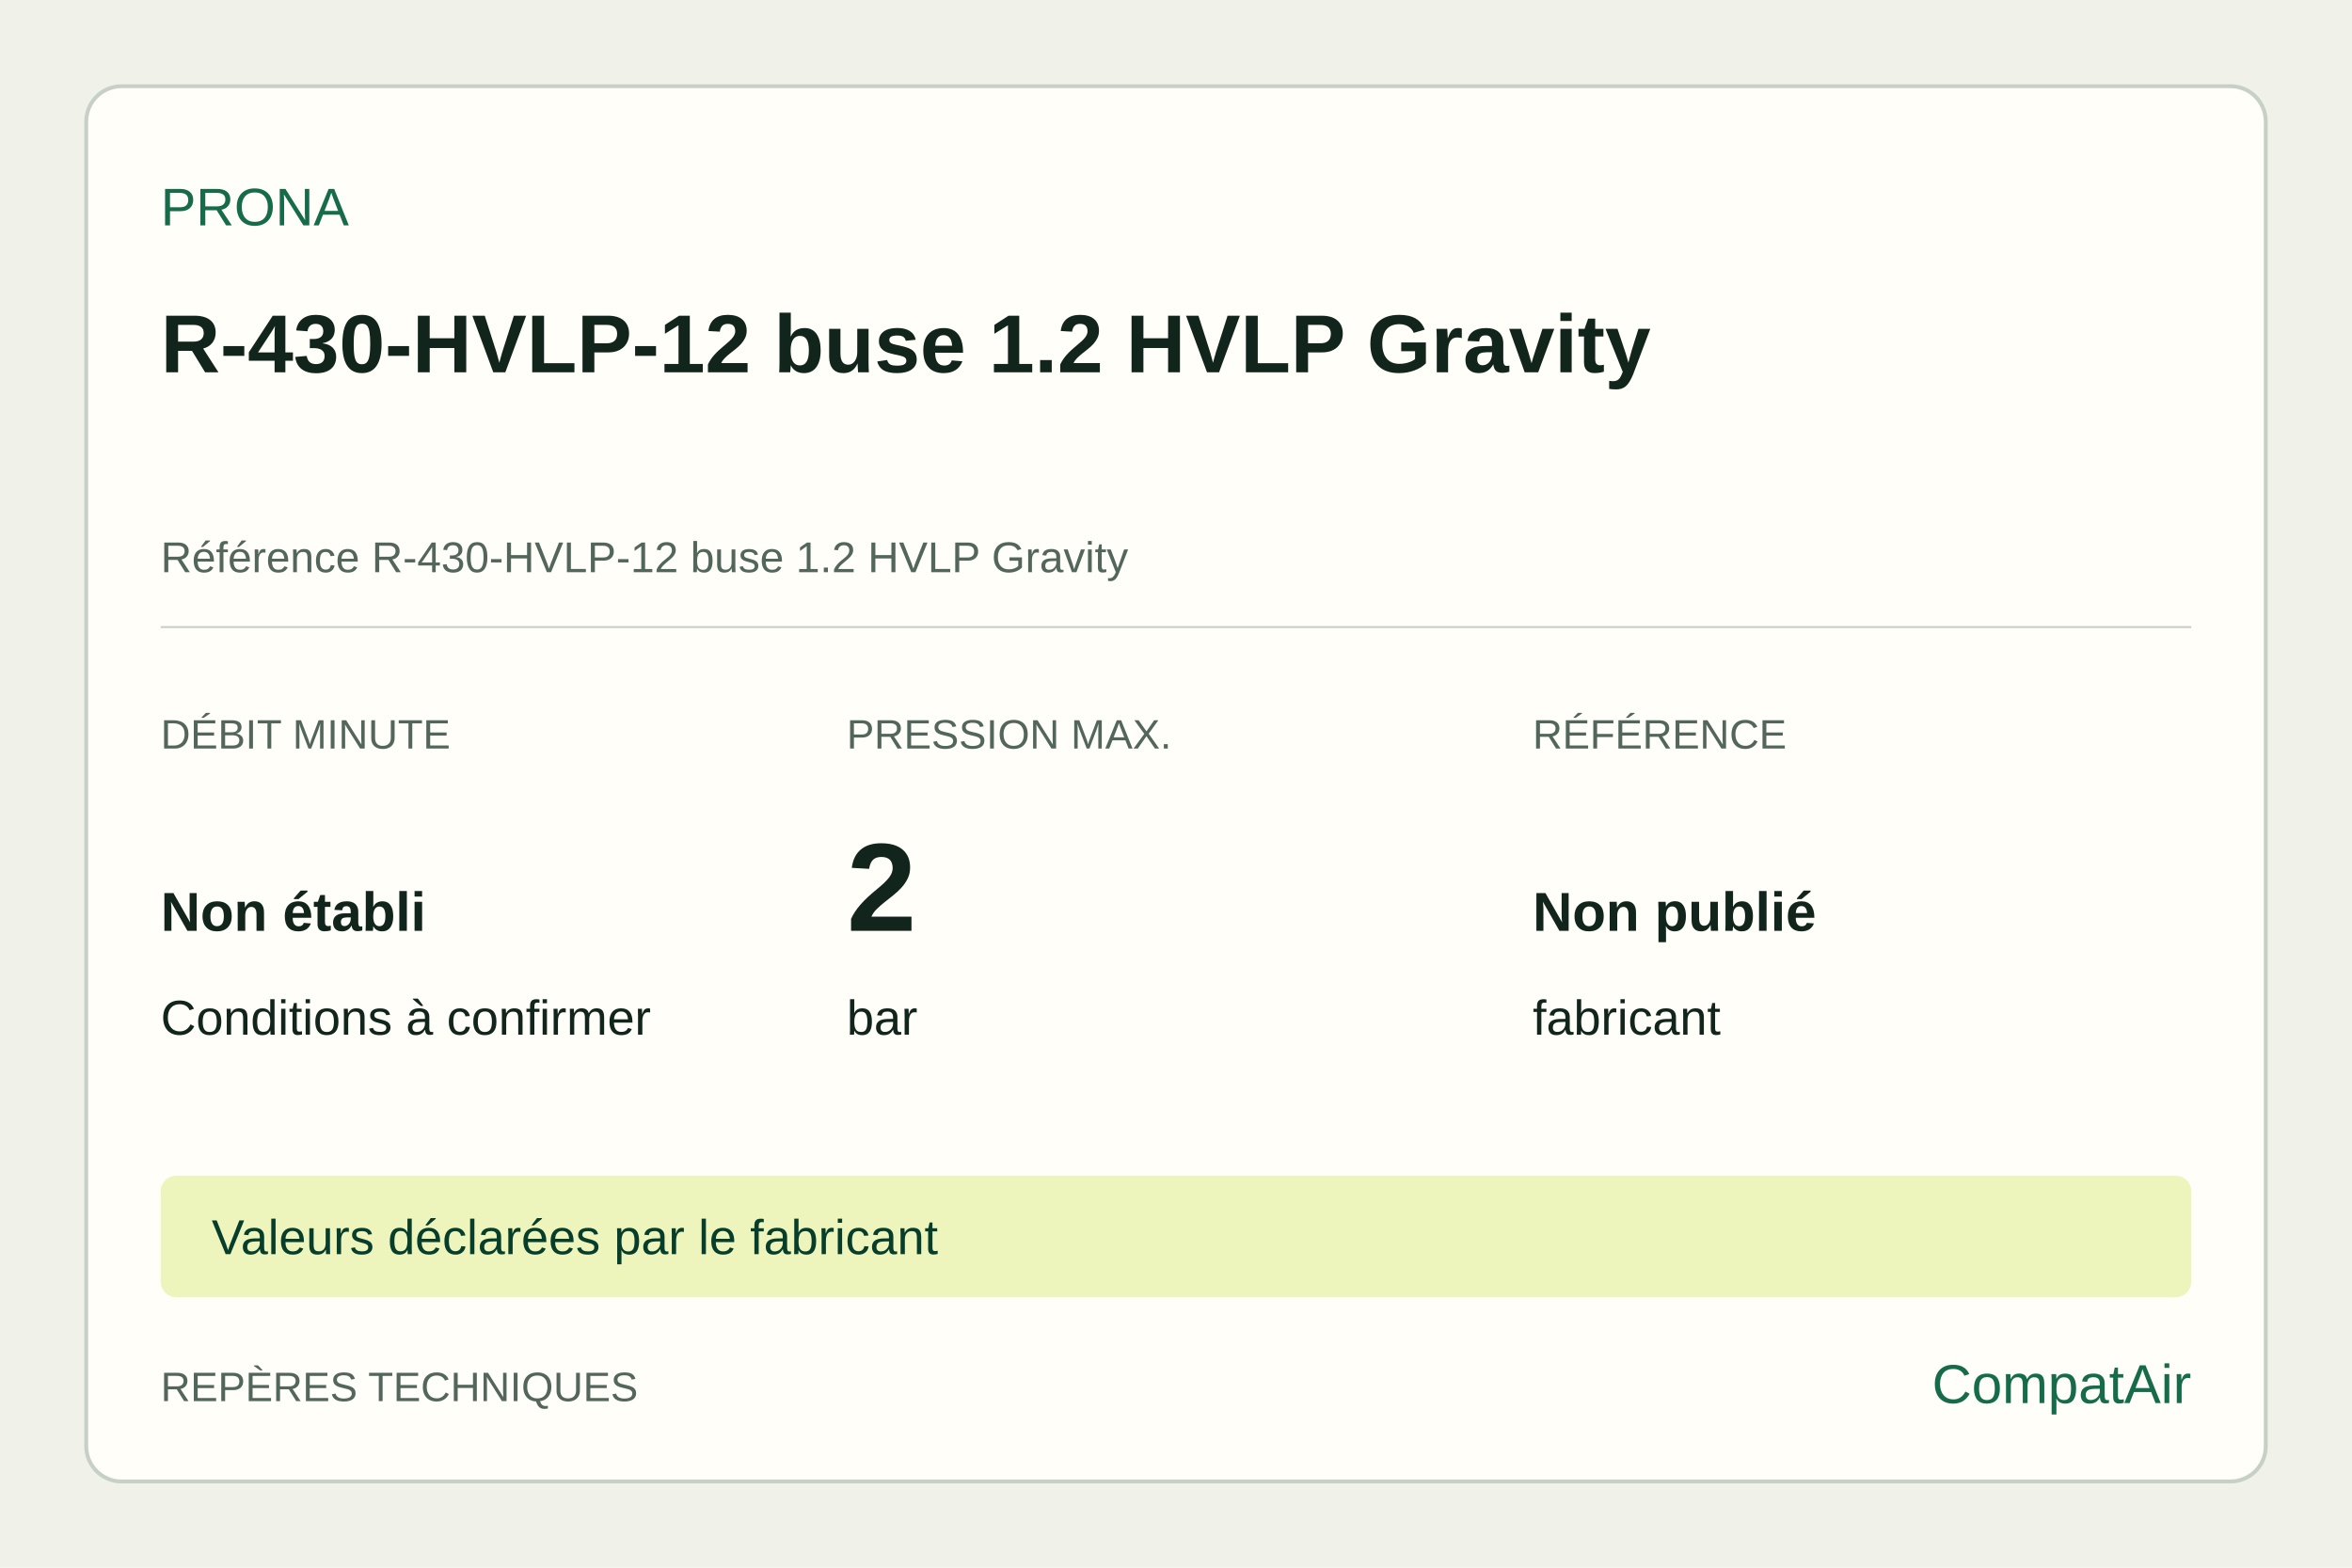
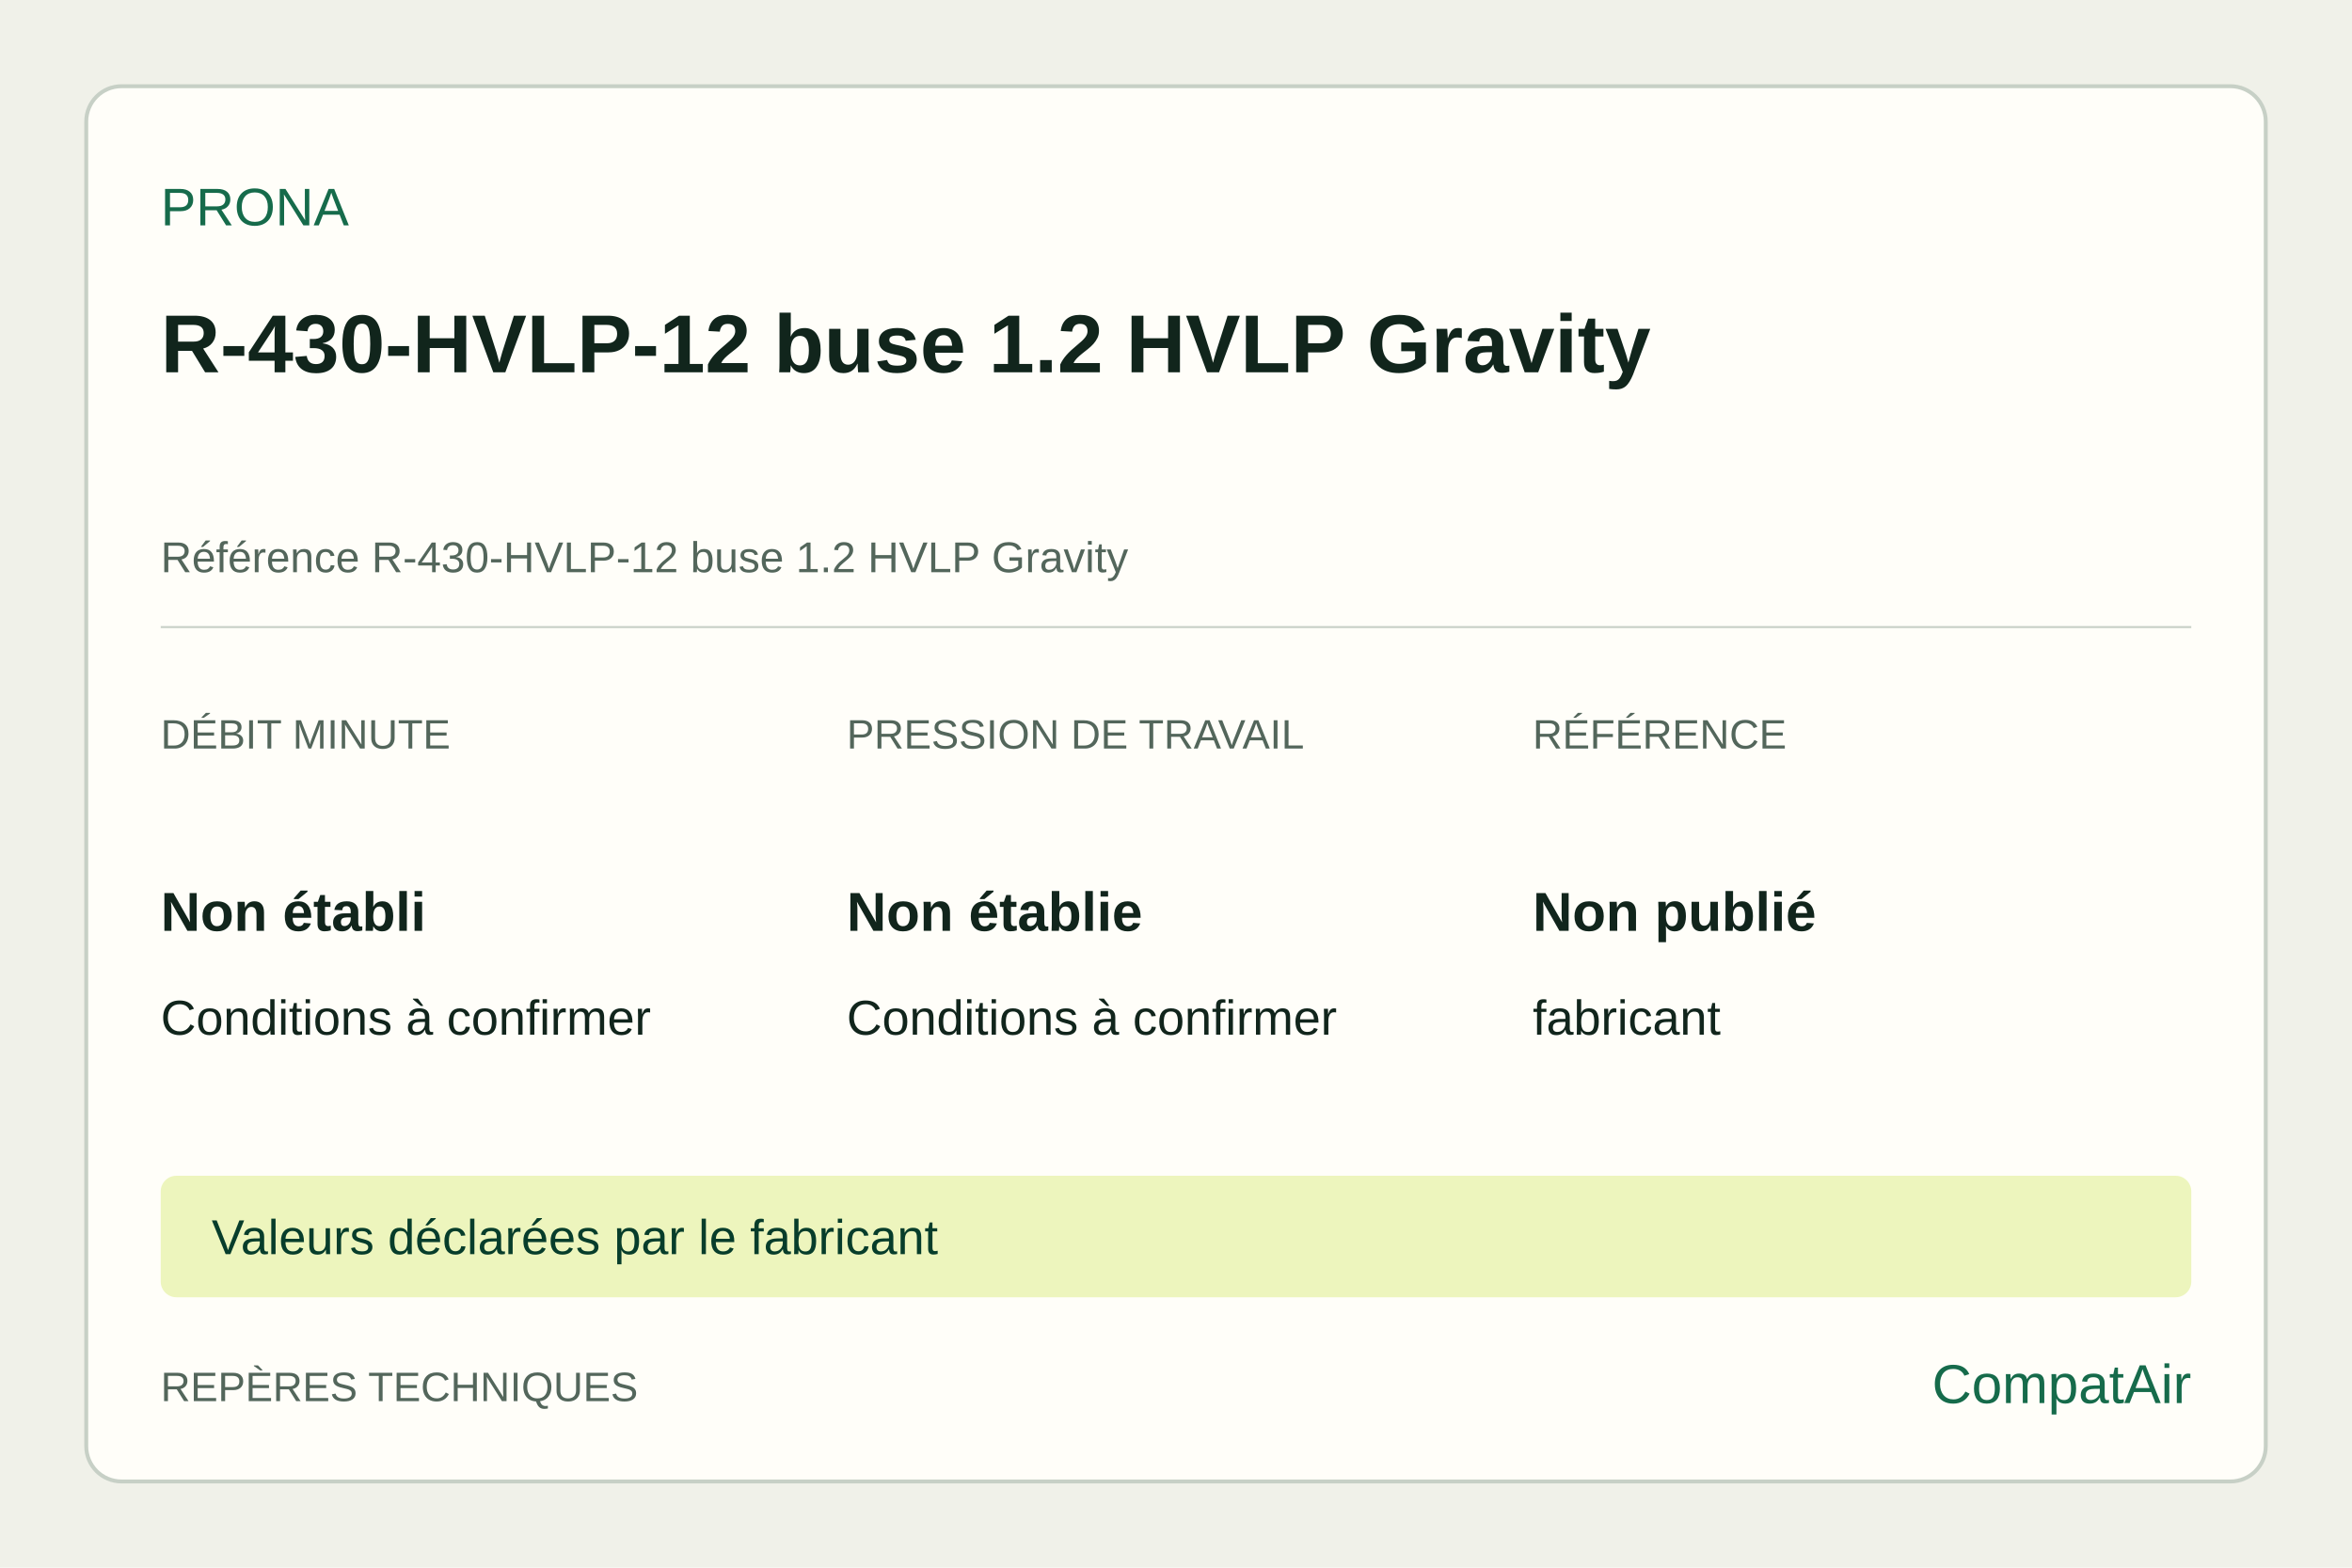
<svg xmlns="http://www.w3.org/2000/svg" width="1200" height="800" viewBox="0 0 1200 800">
  <rect width="1200" height="800" fill="#f0f1e9" />
  <rect x="44" y="44" width="1112" height="712" rx="18" fill="#fffef9" stroke="#c7d0c6" stroke-width="2" />
  <g font-family="Arial,sans-serif" fill="#11251c">
    <text x="82" y="115" font-size="27" fill="#166b4b">PRONA</text>
    <text x="82" y="190" font-size="42" font-weight="700">R-430-HVLP-12 buse 1.2 HVLP Gravity</text>
    <text x="82" y="292" font-size="22" fill="#53665b">Référence R-430-HVLP-12 buse 1.2 HVLP Gravity</text>
    <line x1="82" y1="320" x2="1118" y2="320" stroke="#c7d0c6" />
    <text x="82" y="382" font-size="21" fill="#53665b">DÉBIT MINUTE</text>
    <text x="82" y="475" font-size="28" font-weight="700">Non établi</text>
    <text x="82" y="528" font-size="25">Conditions à confirmer</text>
-     <text x="432" y="382" font-size="21" fill="#53665b">PRESSION MAX.</text>
-     <text x="432" y="475" font-size="64" font-weight="700">2</text>
-     <text x="432" y="528" font-size="25">bar</text>
+     <text x="432" y="382" font-size="21" fill="#53665b">PRESSION DE TRAVAIL</text>
+     <text x="432" y="475" font-size="28" font-weight="700">Non établie</text>
+     <text x="432" y="528" font-size="25">Conditions à confirmer</text>
    <text x="782" y="382" font-size="21" fill="#53665b">RÉFÉRENCE</text>
    <text x="782" y="475" font-size="28" font-weight="700">Non publié</text>
    <text x="782" y="528" font-size="25">fabricant</text>
    <rect x="82" y="600" width="1036" height="62" rx="8" fill="#edf5bd" />
    <text x="108" y="640" font-size="25" fill="#073d2b">Valeurs déclarées par le fabricant</text>
    <text x="82" y="715" font-size="21" fill="#53665b">REPÈRES TECHNIQUES</text>
    <text x="1118" y="716" text-anchor="end" font-size="28" fill="#166b4b">CompatAir</text>
  </g>
</svg>
